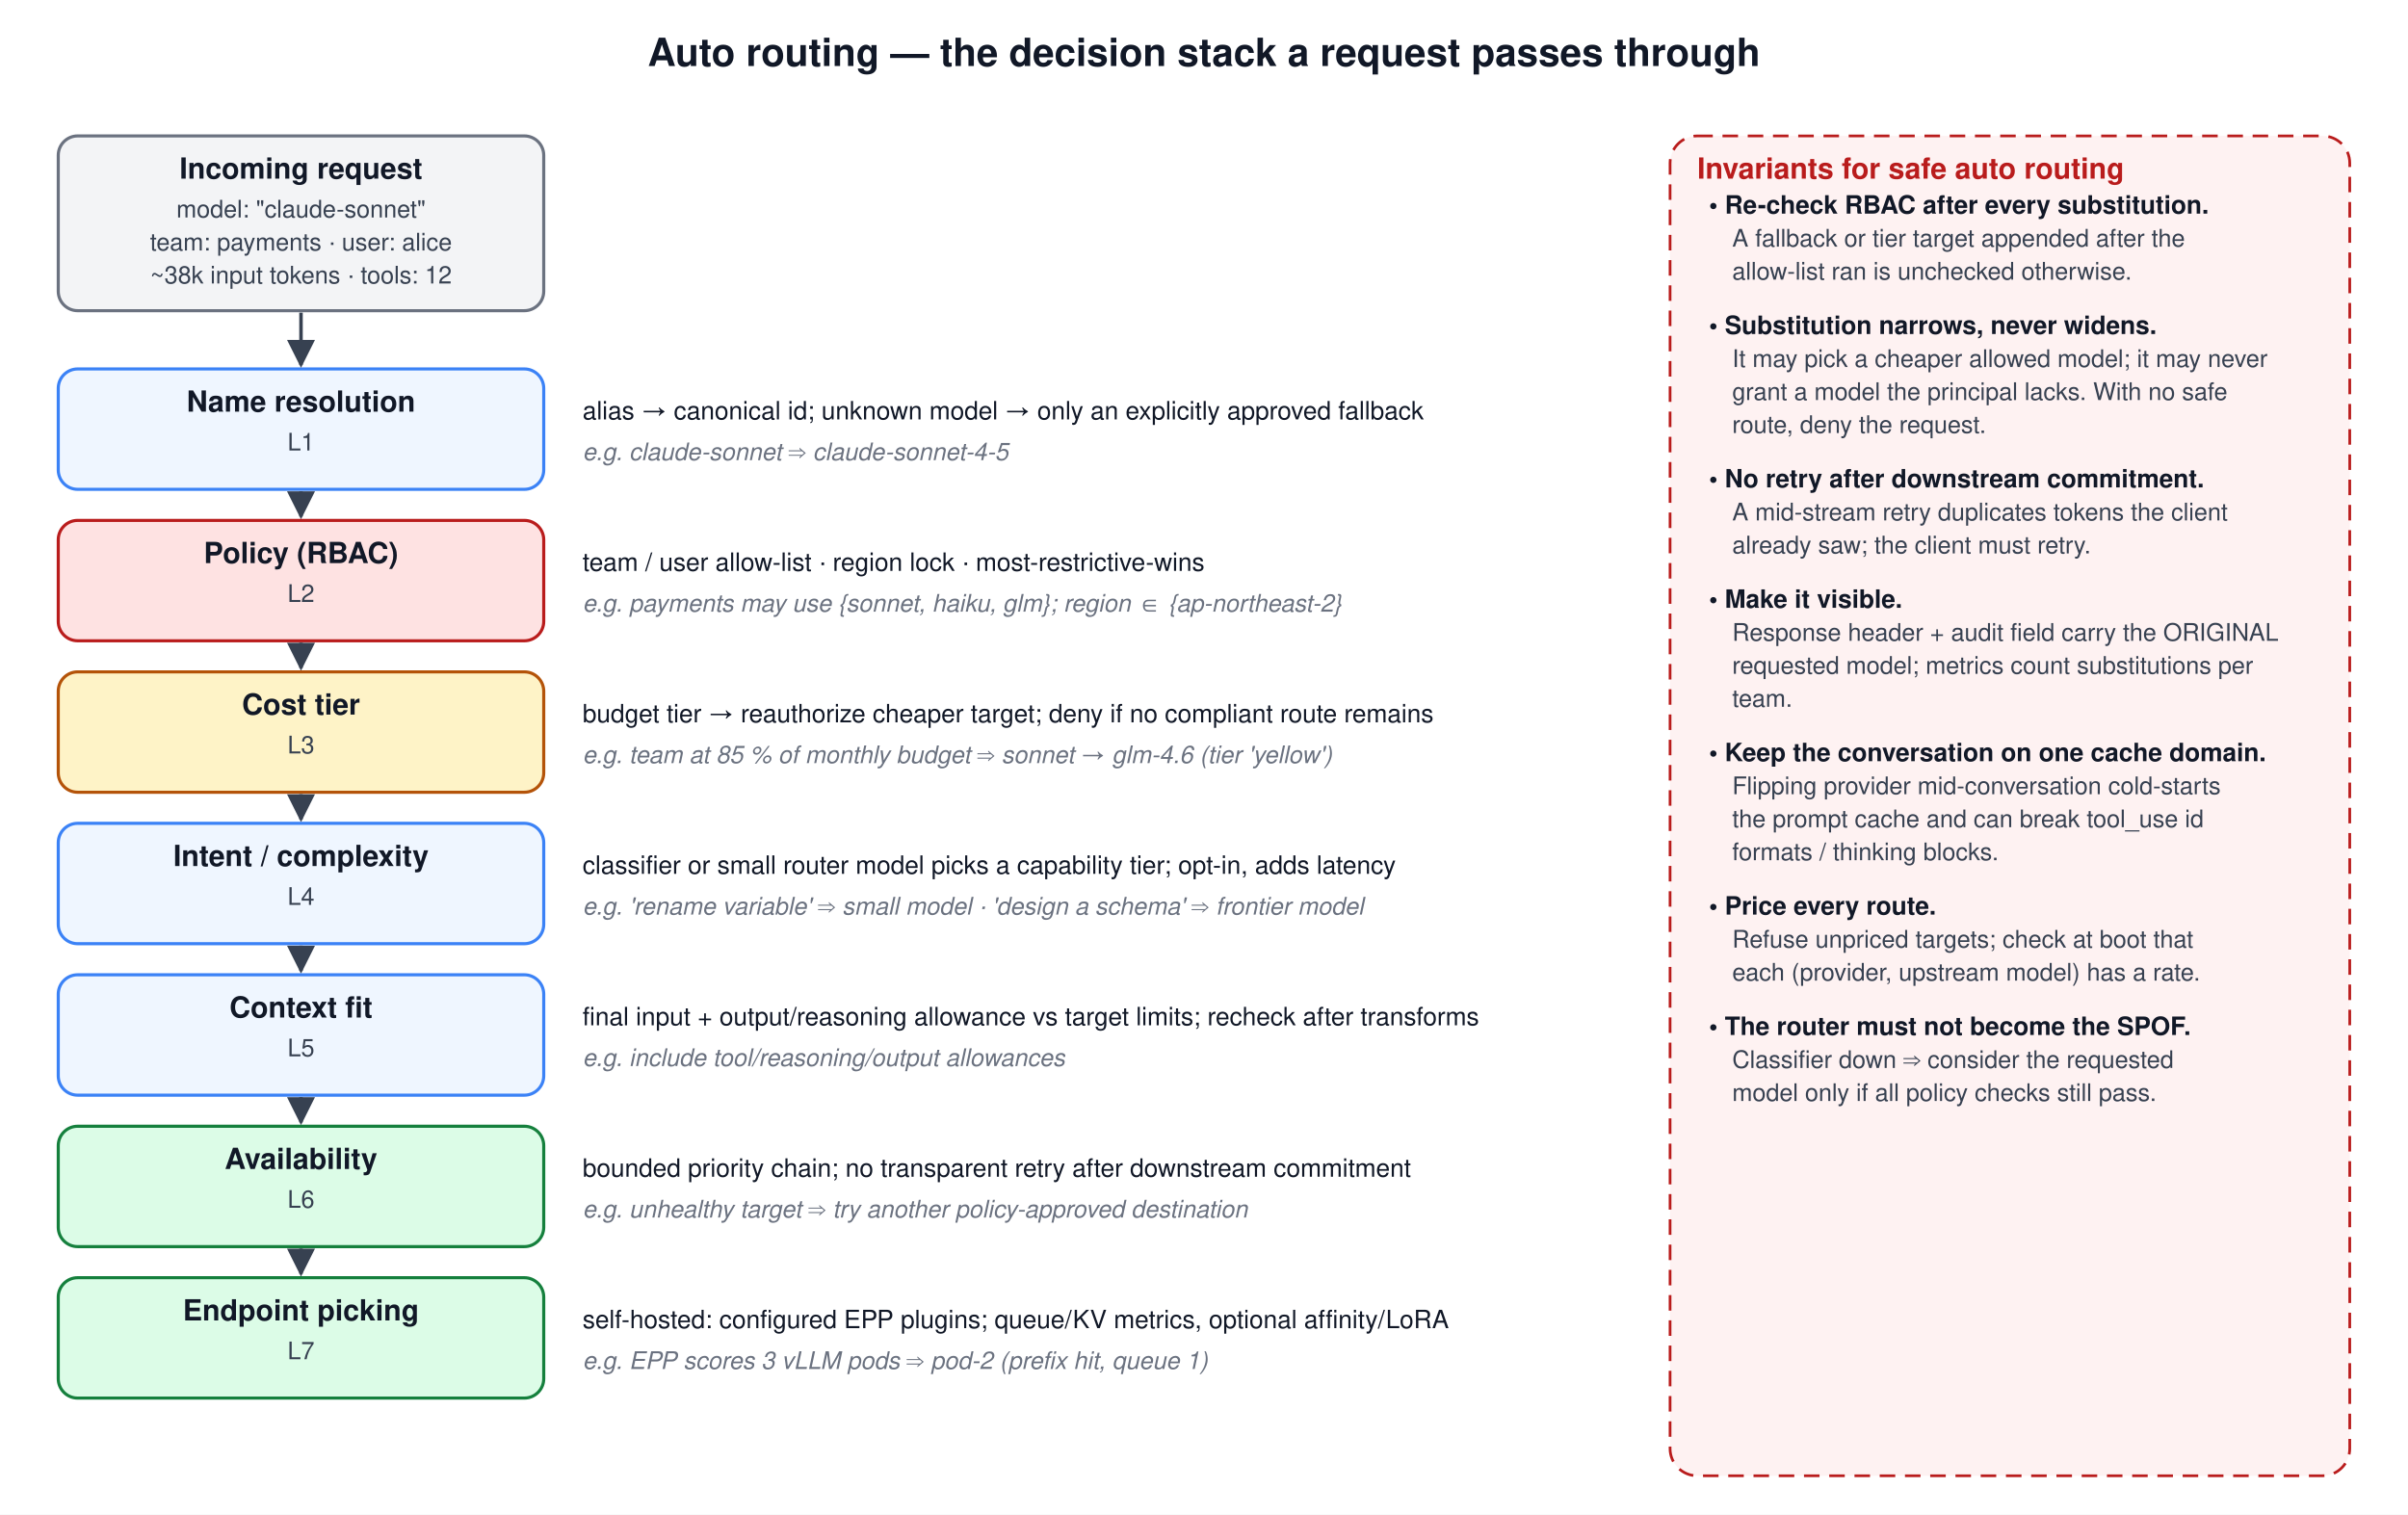
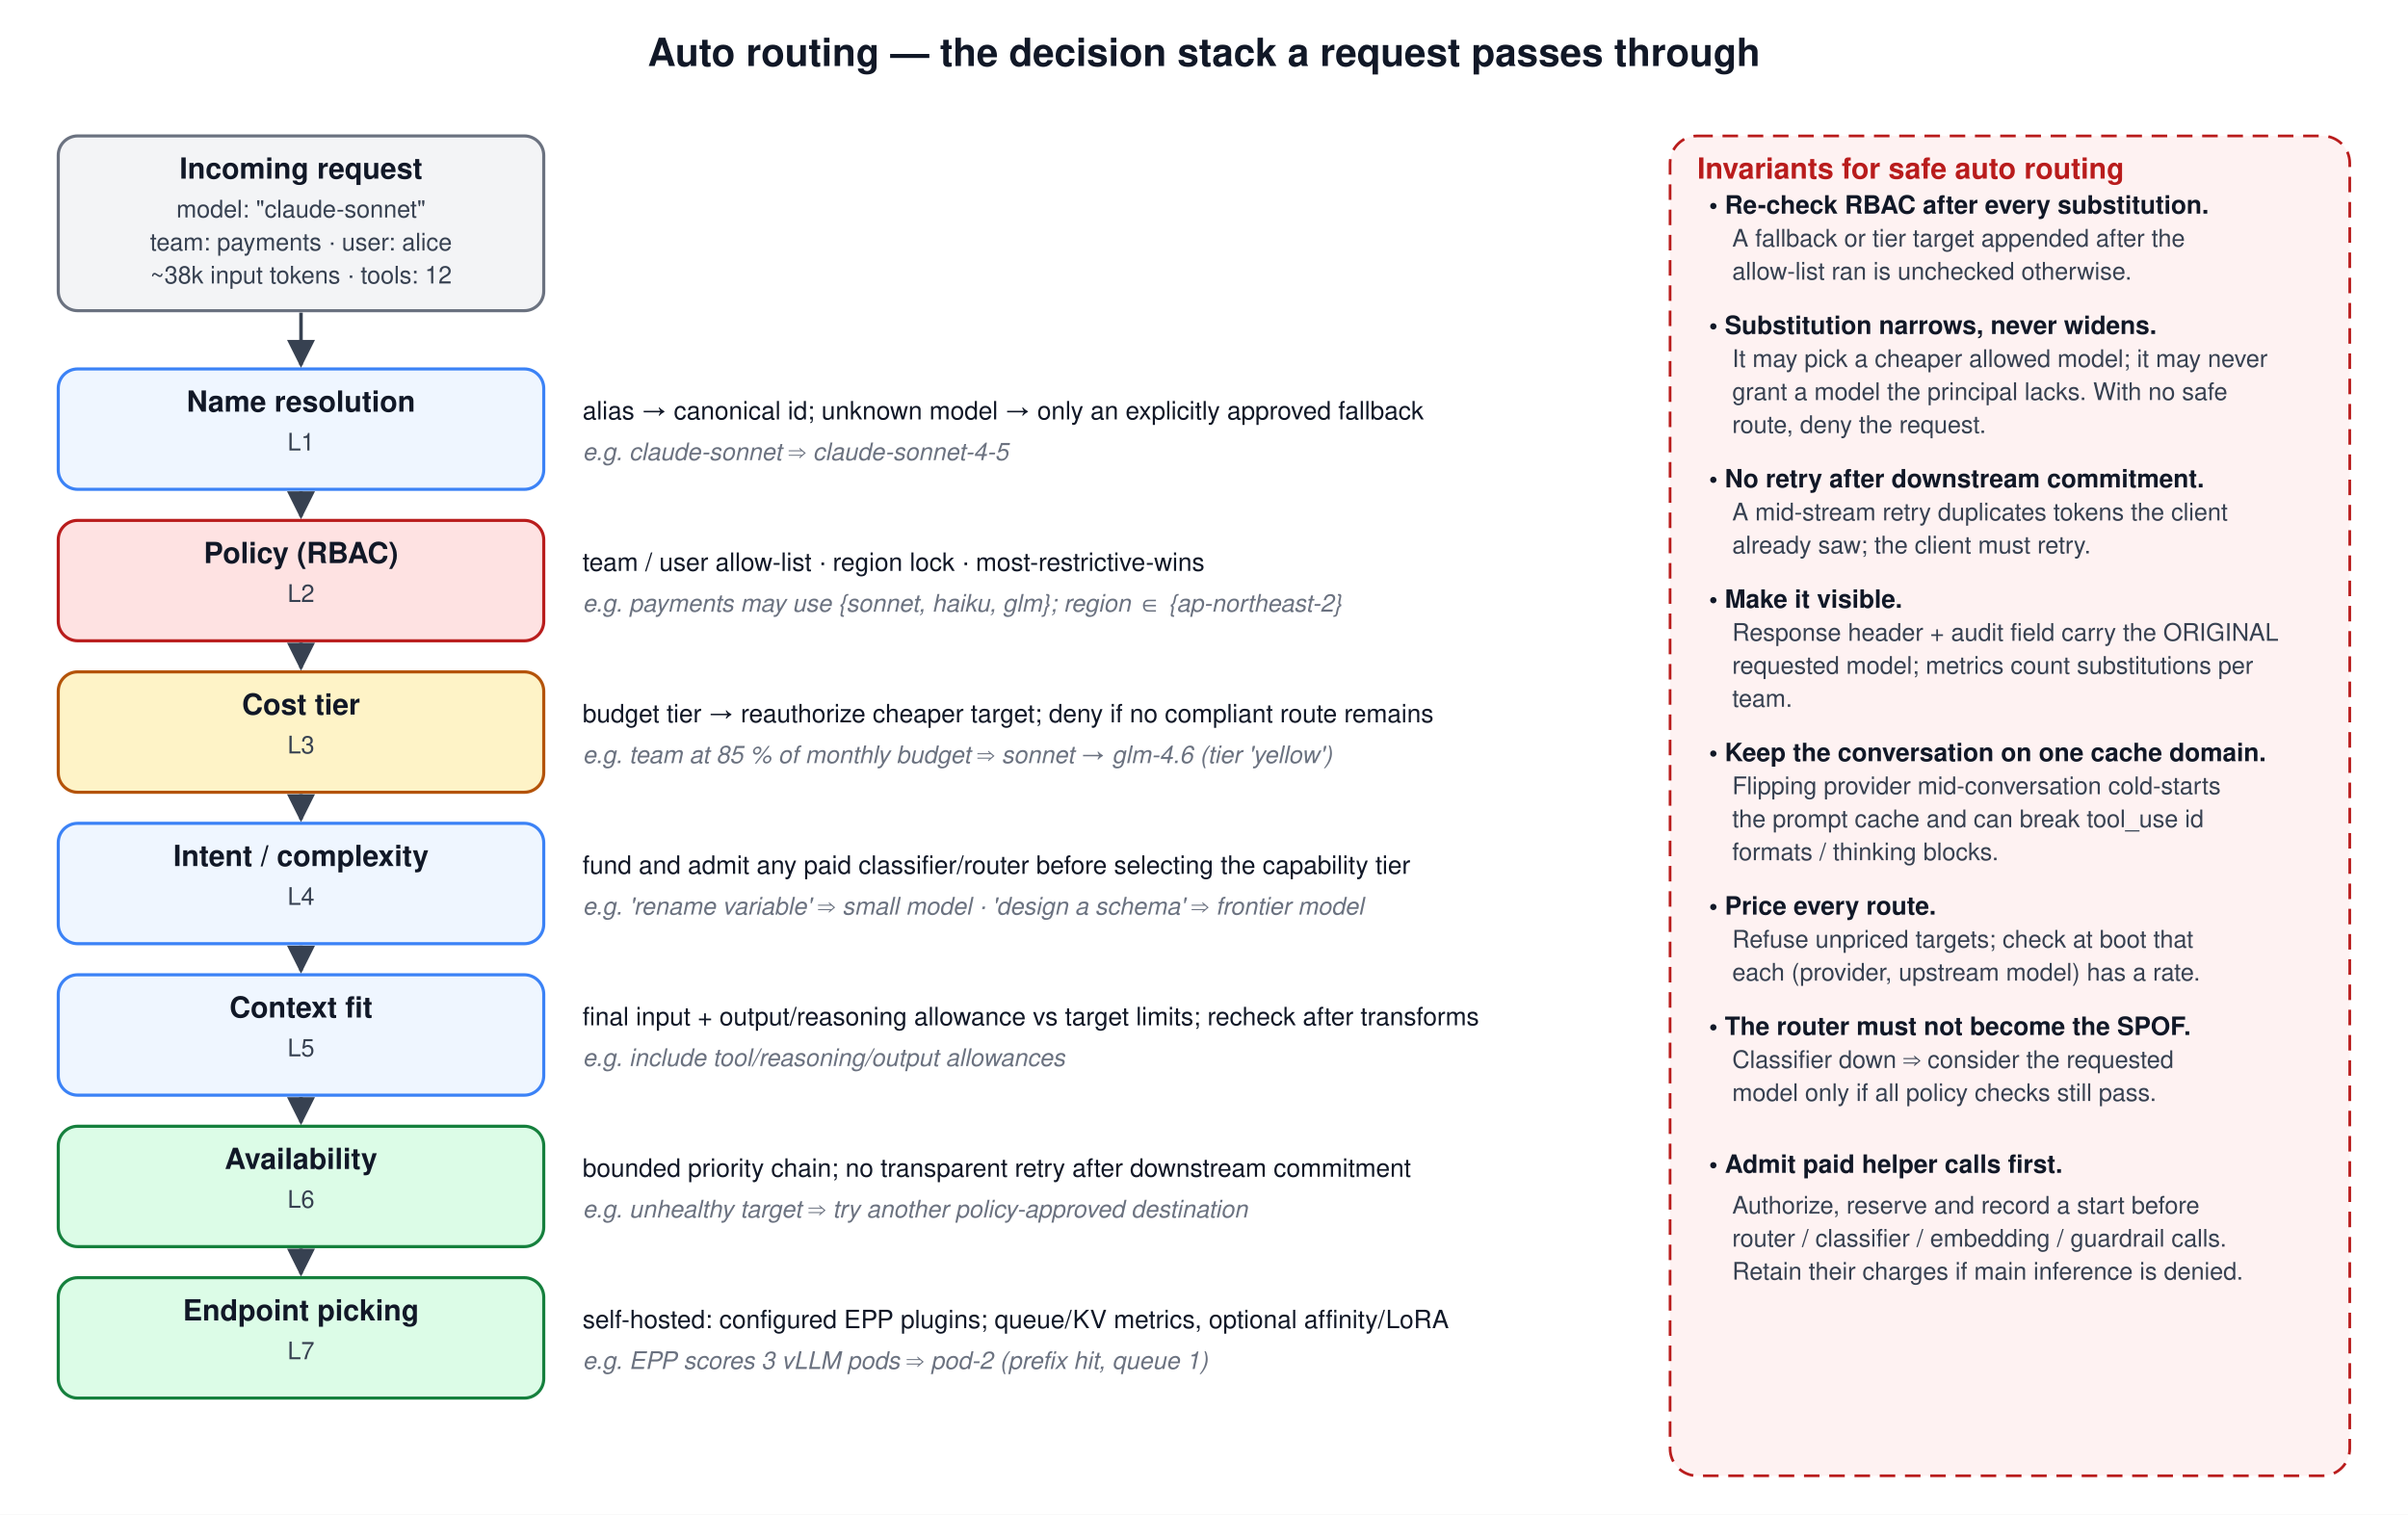
<svg xmlns="http://www.w3.org/2000/svg" width="1240" height="780" viewBox="0 0 1240 780" font-family="'Segoe UI', Helvetica, Arial, 'Noto Sans', sans-serif" font-size="14" role="img" aria-labelledby="diagram-title diagram-description">
  <defs>
    <marker id="arr" viewBox="0 0 10 10" refX="9" refY="5" markerWidth="8" markerHeight="8" orient="auto-start-reverse">
      <path d="M0,0 L10,5 L0,10 z" fill="#374151" />
    </marker>
    <marker id="arr-red" viewBox="0 0 10 10" refX="9" refY="5" markerWidth="8" markerHeight="8" orient="auto-start-reverse">
      <path d="M0,0 L10,5 L0,10 z" fill="#b91c1c" />
    </marker>
    <marker id="arr-green" viewBox="0 0 10 10" refX="9" refY="5" markerWidth="8" markerHeight="8" orient="auto-start-reverse">
      <path d="M0,0 L10,5 L0,10 z" fill="#15803d" />
    </marker>
    <marker id="arr-blue" viewBox="0 0 10 10" refX="9" refY="5" markerWidth="8" markerHeight="8" orient="auto-start-reverse">
      <path d="M0,0 L10,5 L0,10 z" fill="#1d4ed8" />
    </marker>
  </defs>
  <rect width="1240" height="780" fill="#ffffff" />
  <text x="620" y="34" text-anchor="middle" font-size="20" font-weight="700" fill="#111827">Auto routing — the decision stack a request passes through</text>
  <rect x="30" y="70" width="250" height="90" rx="10" fill="#f3f4f6" stroke="#6b7280" stroke-width="1.6" />
  <text x="155.0" y="92" text-anchor="middle" font-size="15" font-weight="600" fill="#111827">Incoming request</text>
  <text x="155.0" y="112" text-anchor="middle" font-size="12.5" fill="#374151">model: "claude-sonnet"</text>
  <text x="155.0" y="129" text-anchor="middle" font-size="12.5" fill="#374151">team: payments · user: alice</text>
  <text x="155.0" y="146" text-anchor="middle" font-size="12.5" fill="#374151">~38k input tokens · tools: 12</text>
  <rect x="30" y="190" width="250" height="62" rx="10" fill="#eff6ff" stroke="#3b82f6" stroke-width="1.6" />
  <text x="155.0" y="212" text-anchor="middle" font-size="15" font-weight="600" fill="#111827">Name resolution</text>
  <text x="155.0" y="232" text-anchor="middle" font-size="12.5" fill="#374151">L1</text>
  <text x="300" y="216" text-anchor="start" font-size="13" font-weight="normal" fill="#111827">alias → canonical id; unknown model → only an explicitly approved fallback</text>
  <text x="300" y="237" text-anchor="start" font-size="12.5" font-weight="normal" fill="#6b7280" font-style="italic">e.g. claude-sonnet ⇒ claude-sonnet-4-5</text>
  <line x1="155" y1="253" x2="155" y2="266" stroke="#374151" stroke-width="1.8" marker-end="url(#arr)" />
  <rect x="30" y="268" width="250" height="62" rx="10" fill="#fee2e2" stroke="#b91c1c" stroke-width="1.6" />
  <text x="155.0" y="290" text-anchor="middle" font-size="15" font-weight="600" fill="#111827">Policy (RBAC)</text>
  <text x="155.0" y="310" text-anchor="middle" font-size="12.5" fill="#374151">L2</text>
  <text x="300" y="294" text-anchor="start" font-size="13" font-weight="normal" fill="#111827">team / user allow-list · region lock · most-restrictive-wins</text>
  <text x="300" y="315" text-anchor="start" font-size="12.5" font-weight="normal" fill="#6b7280" font-style="italic">e.g. payments may use {sonnet, haiku, glm}; region ∈ {ap-northeast-2}</text>
  <line x1="155" y1="331" x2="155" y2="344" stroke="#374151" stroke-width="1.8" marker-end="url(#arr)" />
  <rect x="30" y="346" width="250" height="62" rx="10" fill="#fef3c7" stroke="#b45309" stroke-width="1.6" />
  <text x="155.0" y="368" text-anchor="middle" font-size="15" font-weight="600" fill="#111827">Cost tier</text>
  <text x="155.0" y="388" text-anchor="middle" font-size="12.5" fill="#374151">L3</text>
  <text x="300" y="372" text-anchor="start" font-size="13" font-weight="normal" fill="#111827">budget tier → reauthorize cheaper target; deny if no compliant route remains</text>
  <text x="300" y="393" text-anchor="start" font-size="12.5" font-weight="normal" fill="#6b7280" font-style="italic">e.g. team at 85 % of monthly budget ⇒ sonnet → glm-4.6 (tier 'yellow')</text>
  <line x1="155" y1="409" x2="155" y2="422" stroke="#374151" stroke-width="1.8" marker-end="url(#arr)" />
  <rect x="30" y="424" width="250" height="62" rx="10" fill="#eff6ff" stroke="#3b82f6" stroke-width="1.6" />
  <text x="155.0" y="446" text-anchor="middle" font-size="15" font-weight="600" fill="#111827">Intent / complexity</text>
  <text x="155.0" y="466" text-anchor="middle" font-size="12.5" fill="#374151">L4</text>
-   <text x="300" y="450" text-anchor="start" font-size="13" font-weight="normal" fill="#111827">classifier or small router model picks a capability tier; opt-in, adds latency</text>
+   <text x="300" y="450" text-anchor="start" font-size="13" font-weight="normal" fill="#111827">fund and admit any paid classifier/router before selecting the capability tier</text>
  <text x="300" y="471" text-anchor="start" font-size="12.5" font-weight="normal" fill="#6b7280" font-style="italic">e.g. 'rename variable' ⇒ small model · 'design a schema' ⇒ frontier model</text>
  <line x1="155" y1="487" x2="155" y2="500" stroke="#374151" stroke-width="1.8" marker-end="url(#arr)" />
  <rect x="30" y="502" width="250" height="62" rx="10" fill="#eff6ff" stroke="#3b82f6" stroke-width="1.6" />
  <text x="155.0" y="524" text-anchor="middle" font-size="15" font-weight="600" fill="#111827">Context fit</text>
  <text x="155.0" y="544" text-anchor="middle" font-size="12.5" fill="#374151">L5</text>
  <text x="300" y="528" text-anchor="start" font-size="13" font-weight="normal" fill="#111827">final input + output/reasoning allowance vs target limits; recheck after transforms</text>
  <text x="300" y="549" text-anchor="start" font-size="12.5" font-weight="normal" fill="#6b7280" font-style="italic">e.g. include tool/reasoning/output allowances</text>
  <line x1="155" y1="565" x2="155" y2="578" stroke="#374151" stroke-width="1.8" marker-end="url(#arr)" />
  <rect x="30" y="580" width="250" height="62" rx="10" fill="#dcfce7" stroke="#15803d" stroke-width="1.6" />
  <text x="155.0" y="602" text-anchor="middle" font-size="15" font-weight="600" fill="#111827">Availability</text>
  <text x="155.0" y="622" text-anchor="middle" font-size="12.5" fill="#374151">L6</text>
  <text x="300" y="606" text-anchor="start" font-size="13" font-weight="normal" fill="#111827">bounded priority chain; no transparent retry after downstream commitment</text>
  <text x="300" y="627" text-anchor="start" font-size="12.5" font-weight="normal" fill="#6b7280" font-style="italic">e.g. unhealthy target ⇒ try another policy-approved destination</text>
  <line x1="155" y1="643" x2="155" y2="656" stroke="#374151" stroke-width="1.8" marker-end="url(#arr)" />
  <rect x="30" y="658" width="250" height="62" rx="10" fill="#dcfce7" stroke="#15803d" stroke-width="1.6" />
  <text x="155.0" y="680" text-anchor="middle" font-size="15" font-weight="600" fill="#111827">Endpoint picking</text>
  <text x="155.0" y="700" text-anchor="middle" font-size="12.5" fill="#374151">L7</text>
  <text x="300" y="684" text-anchor="start" font-size="13" font-weight="normal" fill="#111827">self-hosted: configured EPP plugins; queue/KV metrics, optional affinity/LoRA</text>
  <text x="300" y="705" text-anchor="start" font-size="12.5" font-weight="normal" fill="#6b7280" font-style="italic">e.g. EPP scores 3 vLLM pods ⇒ pod-2 (prefix hit, queue 1)</text>
  <line x1="155" y1="161" x2="155" y2="188" stroke="#374151" stroke-width="1.8" marker-end="url(#arr)" />
  <rect x="860" y="70" width="350" height="690" rx="14" fill="#fee2e2" fill-opacity="0.45" stroke="#b91c1c" stroke-width="1.4" stroke-dasharray="8 5" />
  <text x="874" y="92" font-size="15" font-weight="700" fill="#b91c1c">Invariants for safe auto routing</text>
  <text x="880" y="110" text-anchor="start" font-size="13" font-weight="600" fill="#111827">• Re-check RBAC after every substitution.</text>
  <text x="892" y="127" text-anchor="start" font-size="12.5" font-weight="normal" fill="#374151">A fallback or tier target appended after the</text>
  <text x="892" y="144" text-anchor="start" font-size="12.5" font-weight="normal" fill="#374151">allow-list ran is unchecked otherwise.</text>
  <text x="880" y="172" text-anchor="start" font-size="13" font-weight="600" fill="#111827">• Substitution narrows, never widens.</text>
  <text x="892" y="189" text-anchor="start" font-size="12.5" font-weight="normal" fill="#374151">It may pick a cheaper allowed model; it may never</text>
  <text x="892" y="206" text-anchor="start" font-size="12.5" font-weight="normal" fill="#374151">grant a model the principal lacks. With no safe</text>
  <text x="892" y="223" text-anchor="start" font-size="12.5" font-weight="normal" fill="#374151">route, deny the request.</text>
  <text x="880" y="251" text-anchor="start" font-size="13" font-weight="600" fill="#111827">• No retry after downstream commitment.</text>
  <text x="892" y="268" text-anchor="start" font-size="12.5" font-weight="normal" fill="#374151">A mid-stream retry duplicates tokens the client</text>
  <text x="892" y="285" text-anchor="start" font-size="12.5" font-weight="normal" fill="#374151">already saw; the client must retry.</text>
  <text x="880" y="313" text-anchor="start" font-size="13" font-weight="600" fill="#111827">• Make it visible.</text>
  <text x="892" y="330" text-anchor="start" font-size="12.5" font-weight="normal" fill="#374151">Response header + audit field carry the ORIGINAL</text>
  <text x="892" y="347" text-anchor="start" font-size="12.5" font-weight="normal" fill="#374151">requested model; metrics count substitutions per</text>
  <text x="892" y="364" text-anchor="start" font-size="12.5" font-weight="normal" fill="#374151">team.</text>
  <text x="880" y="392" text-anchor="start" font-size="13" font-weight="600" fill="#111827">• Keep the conversation on one cache domain.</text>
  <text x="892" y="409" text-anchor="start" font-size="12.5" font-weight="normal" fill="#374151">Flipping provider mid-conversation cold-starts</text>
  <text x="892" y="426" text-anchor="start" font-size="12.5" font-weight="normal" fill="#374151">the prompt cache and can break tool_use id</text>
  <text x="892" y="443" text-anchor="start" font-size="12.5" font-weight="normal" fill="#374151">formats / thinking blocks.</text>
  <text x="880" y="471" text-anchor="start" font-size="13" font-weight="600" fill="#111827">• Price every route.</text>
  <text x="892" y="488" text-anchor="start" font-size="12.5" font-weight="normal" fill="#374151">Refuse unpriced targets; check at boot that</text>
  <text x="892" y="505" text-anchor="start" font-size="12.5" font-weight="normal" fill="#374151">each (provider, upstream model) has a rate.</text>
  <text x="880" y="533" text-anchor="start" font-size="13" font-weight="600" fill="#111827">• The router must not become the SPOF.</text>
  <text x="892" y="550" text-anchor="start" font-size="12.5" font-weight="normal" fill="#374151">Classifier down ⇒ consider the requested</text>
  <text x="892" y="567" text-anchor="start" font-size="12.5" font-weight="normal" fill="#374151">model only if all policy checks still pass.</text>
+   <text x="880" y="604" text-anchor="start" font-size="13" font-weight="600" fill="#111827">• Admit paid helper calls first.</text>
+   <text x="892" y="625" text-anchor="start" font-size="12.5" font-weight="normal" fill="#374151">Authorize, reserve and record a start before</text>
+   <text x="892" y="642" text-anchor="start" font-size="12.5" font-weight="normal" fill="#374151">router / classifier / embedding / guardrail calls.</text>
+   <text x="892" y="659" text-anchor="start" font-size="12.5" font-weight="normal" fill="#374151">Retain their charges if main inference is denied.</text>
</svg>
